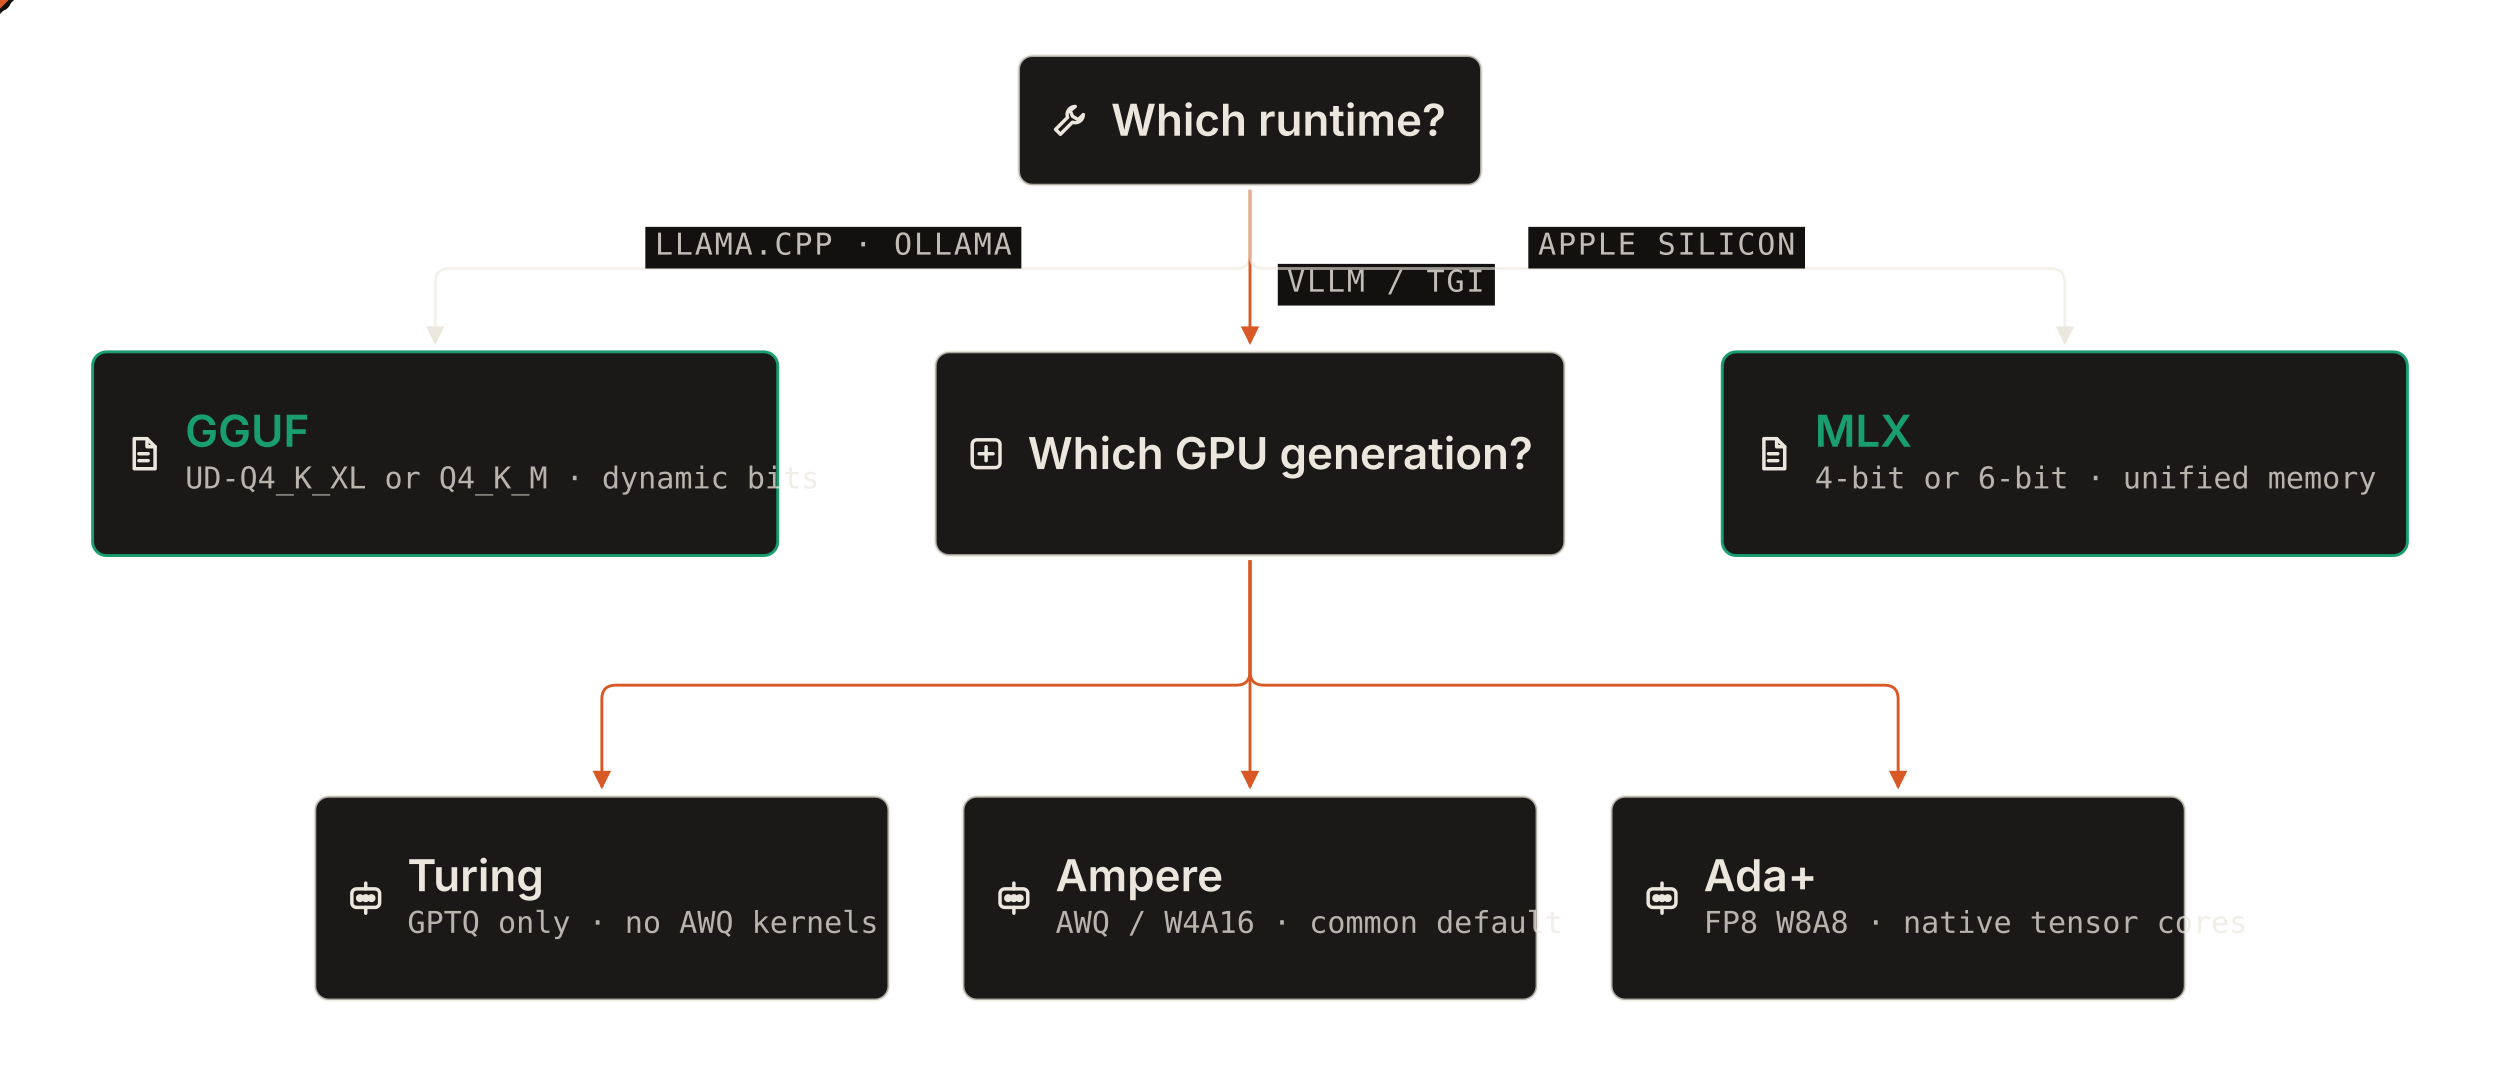
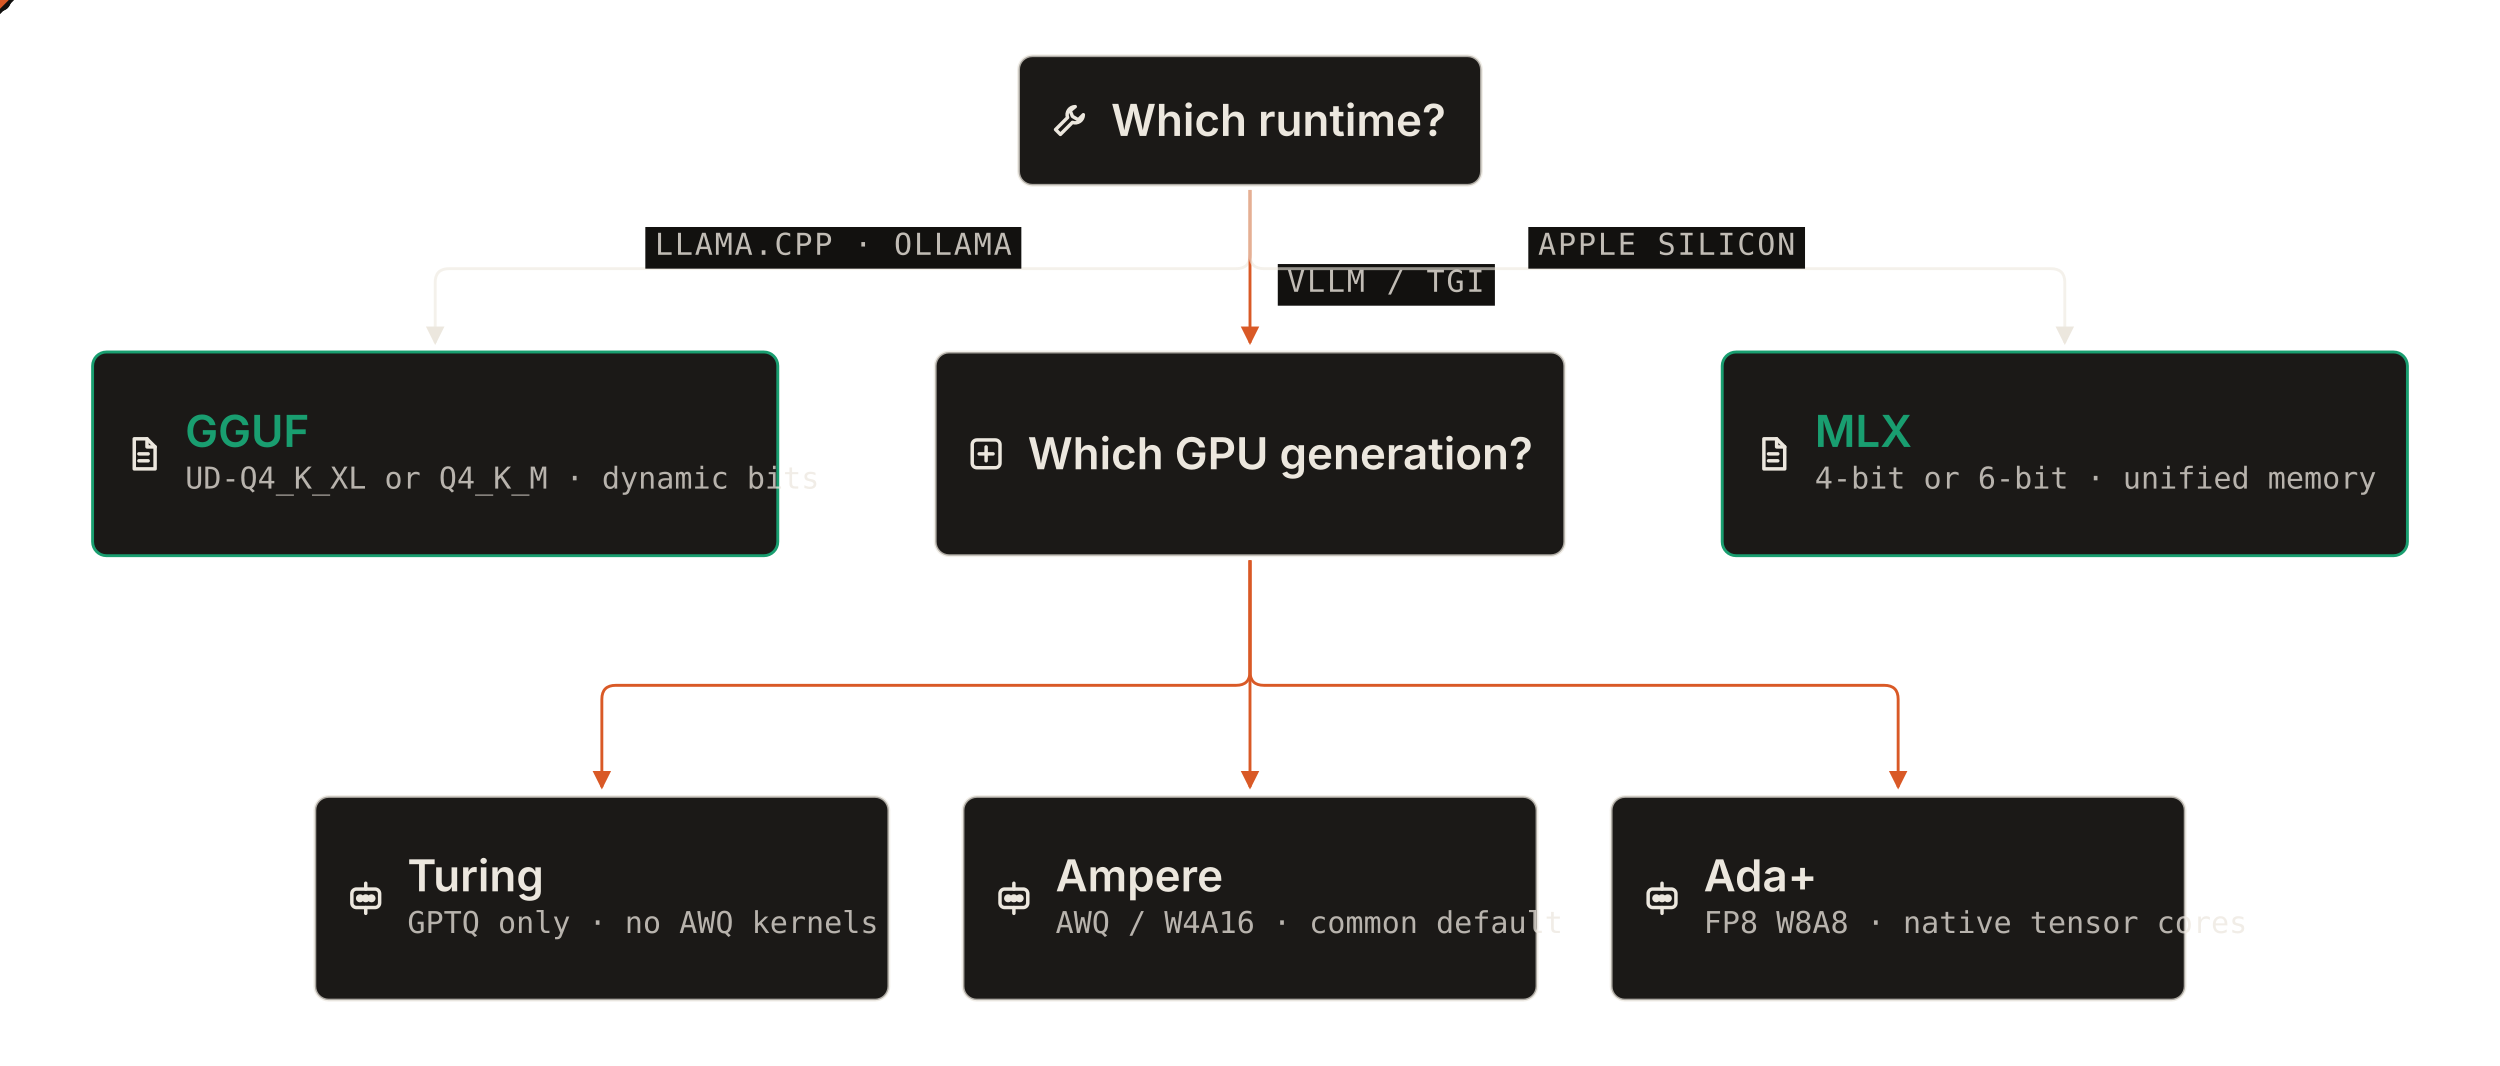
- <svg xmlns="http://www.w3.org/2000/svg" viewBox="0 0 1080 460" width="1080" height="460" color="#ece7de" font-family="ui-sans-serif, system-ui, -apple-system, 'Segoe UI', Inter, Helvetica, Arial, sans-serif" role="img" aria-label="Decision tree. Which runtime: llama.cpp or Ollama lead to GGUF (UD-Q4_K_XL or Q4_K_M, dynamic bits per layer); Apple Silicon leads to MLX (4-bit or 6-bit, unified memory); vLLM or TGI lead to a second question, which GPU generation: Turing takes GPTQ only with no AWQ kernels, Ampere takes AWQ or W4A16 as the common default, Ada and later take FP8 W8A8 on native FP8 tensor cores.">
+ <svg xmlns="http://www.w3.org/2000/svg" viewBox="0 0 1080 460" width="960" height="409" color="#ece7de" font-family="ui-sans-serif, system-ui, -apple-system, 'Segoe UI', Inter, Helvetica, Arial, sans-serif" role="img" aria-label="Decision tree. Which runtime: llama.cpp or Ollama lead to GGUF (UD-Q4_K_XL or Q4_K_M, dynamic bits per layer); Apple Silicon leads to MLX (4-bit or 6-bit, unified memory); vLLM or TGI lead to a second question, which GPU generation: Turing takes GPTQ only with no AWQ kernels, Ampere takes AWQ or W4A16 as the common default, Ada and later take FP8 W8A8 on native FP8 tensor cores.">
  <style>text{user-select:none}</style>
  <g transform="translate(0,0)">
    <defs>
      <marker id="qd-head" markerWidth="8" markerHeight="8" refX="7" refY="4" orient="auto-start-reverse" markerUnits="userSpaceOnUse">
        <path d="M0,0 L8,4 L0,8 z" fill="currentColor" />
      </marker>
      <marker id="qd-head-accent" markerWidth="8" markerHeight="8" refX="7" refY="4" orient="auto-start-reverse" markerUnits="userSpaceOnUse">
        <path d="M0,0 L8,4 L0,8 z" fill="#199e70" />
      </marker>
      <marker id="qd-head-request" markerWidth="8" markerHeight="8" refX="7" refY="4" orient="auto-start-reverse" markerUnits="userSpaceOnUse">
        <path d="M0,0 L8,4 L0,8 z" fill="#3987e5" />
      </marker>
      <marker id="qd-head-response" markerWidth="8" markerHeight="8" refX="7" refY="4" orient="auto-start-reverse" markerUnits="userSpaceOnUse">
        <path d="M0,0 L8,4 L0,8 z" fill="#199e70" />
      </marker>
      <marker id="qd-head-change" markerWidth="8" markerHeight="8" refX="7" refY="4" orient="auto-start-reverse" markerUnits="userSpaceOnUse">
        <path d="M0,0 L8,4 L0,8 z" fill="#d95926" />
      </marker>
    </defs>
    <g data-uipack="node">
      <rect x="440" y="24" width="200" height="56" rx="6" fill="#1b1917" stroke="currentColor" stroke-opacity="0.7" stroke-width="1.25" />
      <path class="uipack__touch-target" d="M 440 24 h 200 v 56 h -200 Z" fill="transparent" stroke="none" aria-hidden="true" />
      <g transform="translate(454, 44)" fill="none" stroke="currentColor" stroke-width="1.5" stroke-linecap="round" stroke-linejoin="round">
        <path d="M10.5 2a3.5 3.5 0 0 0-3.3 4.7L2 11.9l2.1 2.1 5.2-5.2A3.5 3.5 0 0 0 14 5.5L11.8 7.7 9.3 6.2l-1-2.4z" />
      </g>
      <text x="480" y="58.65" text-anchor="start" font-size="19" font-weight="600" fill="currentColor">Which runtime?</text>
    </g>
    <path data-uipack="connector" d="M540,82 L540,110 Q540,116 534,116 L194,116 Q188,116 188,122 L188,148" fill="none" stroke="currentColor" stroke-opacity="0.6" stroke-width="1.25" marker-end="url(#qd-head)" />
    <g data-uipack="label">
      <rect x="278.78" y="98" width="162.44" height="18" fill="#12110f" />
      <text x="360" y="110" text-anchor="middle" font-size="13" font-family="ui-monospace, SFMono-Regular, Menlo, Consolas, monospace" letter-spacing=".06em" fill="currentColor" fill-opacity="0.8">LLAMA.CPP · OLLAMA</text>
    </g>
    <g data-uipack="packet">
      <g>
        <circle cx="0" cy="0" r="4" fill="currentColor" stroke="#12110f" stroke-width="1.5" />
        <animateTransform attributeName="transform" type="scale" dur="2s" begin="0s" repeatCount="indefinite" calcMode="spline" values="0;1.2;1;1;0" keyTimes="0;0.084;0.14;0.84;1" keySplines="0.2 0.9 0.3 1;0.4 0 0.6 1;0 0 1 1;0.6 0 0.9 0.4" />
      </g>
      <animateMotion dur="2s" begin="0s" repeatCount="indefinite" path="M540,86 L540,110 Q540,116 534,116 L194,116 Q188,116 188,122 L188,140" calcMode="linear" />
    </g>
    <path data-uipack="connector" data-kind="change" d="M540,82 L540,148" fill="none" stroke="#d95926" stroke-opacity="1" stroke-width="1.25" marker-end="url(#qd-head-change)" />
    <g data-uipack="label">
      <rect x="552" y="114" width="93.8" height="18" fill="#12110f" />
      <text x="556" y="126" text-anchor="start" font-size="13" font-family="ui-monospace, SFMono-Regular, Menlo, Consolas, monospace" letter-spacing=".06em" fill="currentColor" fill-opacity="0.8">VLLM / TGI</text>
    </g>
    <g data-uipack="packet" data-kind="change">
      <g>
        <path d="M0,-4.8 L4.8,0 L0,4.8 L-4.8,0 Z" fill="#d95926" stroke="#12110f" stroke-width="1.5" />
        <animateTransform attributeName="transform" type="scale" dur="1.4s" begin="-0.4s" repeatCount="indefinite" calcMode="spline" values="0;1.2;1;1;0" keyTimes="0;0.12;0.2;0.8;1" keySplines="0.2 0.9 0.3 1;0.4 0 0.6 1;0 0 1 1;0.6 0 0.9 0.4" />
      </g>
      <animateMotion dur="1.4s" begin="-0.4s" repeatCount="indefinite" path="M540,86 L540,140" calcMode="linear" />
    </g>
    <path data-uipack="connector" d="M540,82 L540,110 Q540,116 546,116 L886,116 Q892,116 892,122 L892,148" fill="none" stroke="currentColor" stroke-opacity="0.6" stroke-width="1.25" marker-end="url(#qd-head)" />
    <g data-uipack="label">
      <rect x="660.23" y="98" width="119.54" height="18" fill="#12110f" />
      <text x="720" y="110" text-anchor="middle" font-size="13" font-family="ui-monospace, SFMono-Regular, Menlo, Consolas, monospace" letter-spacing=".06em" fill="currentColor" fill-opacity="0.8">APPLE SILICON</text>
    </g>
    <g data-uipack="packet">
      <g>
        <circle cx="0" cy="0" r="4" fill="currentColor" stroke="#12110f" stroke-width="1.5" />
        <animateTransform attributeName="transform" type="scale" dur="2s" begin="-1s" repeatCount="indefinite" calcMode="spline" values="0;1.2;1;1;0" keyTimes="0;0.084;0.14;0.84;1" keySplines="0.2 0.9 0.3 1;0.4 0 0.6 1;0 0 1 1;0.6 0 0.9 0.4" />
      </g>
      <animateMotion dur="2s" begin="-1s" repeatCount="indefinite" path="M540,86 L540,110 Q540,116 546,116 L886,116 Q892,116 892,122 L892,140" calcMode="linear" />
    </g>
    <g data-uipack="node">
      <rect x="40" y="152" width="296" height="88" rx="6" fill="#1b1917" stroke="#199e70" stroke-opacity="1" stroke-width="1.25" />
      <path class="uipack__touch-target" d="M 40 152 h 296 v 88 h -296 Z" fill="transparent" stroke="none" aria-hidden="true" />
      <g transform="translate(54, 188)" fill="none" stroke="currentColor" stroke-width="1.5" stroke-linecap="round" stroke-linejoin="round">
        <path d="M4 1.5h5.5L13 5v9.5H4z" />
        <path d="M9.5 1.5V5H13M6 8h4M6 11h4" />
      </g>
      <text x="80" y="193" text-anchor="start" font-size="19" font-weight="600" fill="#199e70">GGUF</text>
      <text x="80" y="211" text-anchor="start" font-size="13" font-family="ui-monospace, SFMono-Regular, Menlo, Consolas, monospace" fill="currentColor" fill-opacity="0.75">UD-Q4_K_XL or Q4_K_M · dynamic bits</text>
    </g>
    <g data-uipack="node">
      <rect x="404" y="152" width="272" height="88" rx="6" fill="#1b1917" stroke="currentColor" stroke-opacity="0.7" stroke-width="1.25" />
      <path class="uipack__touch-target" d="M 404 152 h 272 v 88 h -272 Z" fill="transparent" stroke="none" aria-hidden="true" />
      <g transform="translate(418, 188)" fill="none" stroke="currentColor" stroke-width="1.5" stroke-linecap="round" stroke-linejoin="round">
        <rect x="2" y="2" width="12" height="12" rx="2" />
        <path d="M5 8h6M8 5v6" />
      </g>
      <text x="444" y="202.65" text-anchor="start" font-size="19" font-weight="600" fill="currentColor">Which GPU generation?</text>
    </g>
    <g data-uipack="node">
      <rect x="744" y="152" width="296" height="88" rx="6" fill="#1b1917" stroke="#199e70" stroke-opacity="1" stroke-width="1.25" />
      <path class="uipack__touch-target" d="M 744 152 h 296 v 88 h -296 Z" fill="transparent" stroke="none" aria-hidden="true" />
      <g transform="translate(758, 188)" fill="none" stroke="currentColor" stroke-width="1.5" stroke-linecap="round" stroke-linejoin="round">
        <path d="M4 1.5h5.5L13 5v9.5H4z" />
        <path d="M9.5 1.5V5H13M6 8h4M6 11h4" />
      </g>
      <text x="784" y="193" text-anchor="start" font-size="19" font-weight="600" fill="#199e70">MLX</text>
      <text x="784" y="211" text-anchor="start" font-size="13" font-family="ui-monospace, SFMono-Regular, Menlo, Consolas, monospace" fill="currentColor" fill-opacity="0.75">4-bit or 6-bit · unified memory</text>
    </g>
    <g>
      <path data-uipack="connector" data-kind="change" d="M540,242 L540,290 Q540,296 534,296 L266,296 Q260,296 260,302 L260,340" fill="none" stroke="#d95926" stroke-opacity="1" stroke-width="1.25" marker-end="url(#qd-head-change)" />
      <g data-uipack="packet" data-kind="change">
        <g>
          <path d="M0,-4.8 L4.8,0 L0,4.8 L-4.8,0 Z" fill="#d95926" stroke="#12110f" stroke-width="1.5" />
          <animateTransform attributeName="transform" type="scale" dur="1.8s" begin="0s" repeatCount="indefinite" calcMode="spline" values="0;1.2;1;1;0" keyTimes="0;0.093;0.156;0.822;1" keySplines="0.2 0.9 0.3 1;0.4 0 0.6 1;0 0 1 1;0.6 0 0.9 0.4" />
        </g>
        <animateMotion dur="1.8s" begin="0s" repeatCount="indefinite" path="M540,246 L540,290 Q540,296 534,296 L266,296 Q260,296 260,302 L260,332" calcMode="linear" />
      </g>
    </g>
    <g>
      <path data-uipack="connector" data-kind="change" d="M540,242 L540,296 L540,296 L540,340" fill="none" stroke="#d95926" stroke-opacity="1" stroke-width="1.25" marker-end="url(#qd-head-change)" />
      <g data-uipack="packet" data-kind="change">
        <g>
          <path d="M0,-4.8 L4.8,0 L0,4.8 L-4.8,0 Z" fill="#d95926" stroke="#12110f" stroke-width="1.5" />
          <animateTransform attributeName="transform" type="scale" dur="1.8s" begin="-0.6s" repeatCount="indefinite" calcMode="spline" values="0;1.2;1;1;0" keyTimes="0;0.093;0.156;0.822;1" keySplines="0.2 0.9 0.3 1;0.4 0 0.6 1;0 0 1 1;0.6 0 0.9 0.4" />
        </g>
        <animateMotion dur="1.8s" begin="-0.6s" repeatCount="indefinite" path="M540,246 L540,296 L540,296 L540,332" calcMode="linear" />
      </g>
    </g>
    <g>
      <path data-uipack="connector" data-kind="change" d="M540,242 L540,290 Q540,296 546,296 L814,296 Q820,296 820,302 L820,340" fill="none" stroke="#d95926" stroke-opacity="1" stroke-width="1.25" marker-end="url(#qd-head-change)" />
      <g data-uipack="packet" data-kind="change">
        <g>
          <path d="M0,-4.8 L4.8,0 L0,4.8 L-4.8,0 Z" fill="#d95926" stroke="#12110f" stroke-width="1.5" />
          <animateTransform attributeName="transform" type="scale" dur="1.8s" begin="-1.2s" repeatCount="indefinite" calcMode="spline" values="0;1.2;1;1;0" keyTimes="0;0.093;0.156;0.822;1" keySplines="0.2 0.9 0.3 1;0.4 0 0.6 1;0 0 1 1;0.6 0 0.9 0.4" />
        </g>
        <animateMotion dur="1.8s" begin="-1.2s" repeatCount="indefinite" path="M540,246 L540,290 Q540,296 546,296 L814,296 Q820,296 820,302 L820,332" calcMode="linear" />
      </g>
    </g>
    <g data-uipack="node">
      <rect x="136" y="344" width="248" height="88" rx="6" fill="#1b1917" stroke="currentColor" stroke-opacity="0.7" stroke-width="1.25" />
      <path class="uipack__touch-target" d="M 136 344 h 248 v 88 h -248 Z" fill="transparent" stroke="none" aria-hidden="true" />
      <g transform="translate(150, 380)" fill="none" stroke="currentColor" stroke-width="1.5" stroke-linecap="round" stroke-linejoin="round">
        <rect x="2" y="4" width="12" height="8" rx="2" />
        <circle cx="5.5" cy="8" r="1" fill="currentColor" />
        <circle cx="8" cy="8" r="1" fill="currentColor" />
        <circle cx="10.5" cy="8" r="1" fill="currentColor" />
        <path d="M8 1.5V4M8 12v2.5" />
      </g>
      <text x="176" y="385" text-anchor="start" font-size="19" font-weight="600" fill="currentColor">Turing</text>
      <text x="176" y="403" text-anchor="start" font-size="13" font-family="ui-monospace, SFMono-Regular, Menlo, Consolas, monospace" fill="currentColor" fill-opacity="0.75">GPTQ only · no AWQ kernels</text>
    </g>
    <g data-uipack="node">
      <rect x="416" y="344" width="248" height="88" rx="6" fill="#1b1917" stroke="currentColor" stroke-opacity="0.7" stroke-width="1.25" />
      <path class="uipack__touch-target" d="M 416 344 h 248 v 88 h -248 Z" fill="transparent" stroke="none" aria-hidden="true" />
      <g transform="translate(430, 380)" fill="none" stroke="currentColor" stroke-width="1.5" stroke-linecap="round" stroke-linejoin="round">
        <rect x="2" y="4" width="12" height="8" rx="2" />
        <circle cx="5.5" cy="8" r="1" fill="currentColor" />
        <circle cx="8" cy="8" r="1" fill="currentColor" />
        <circle cx="10.5" cy="8" r="1" fill="currentColor" />
        <path d="M8 1.5V4M8 12v2.5" />
      </g>
      <text x="456" y="385" text-anchor="start" font-size="19" font-weight="600" fill="currentColor">Ampere</text>
      <text x="456" y="403" text-anchor="start" font-size="13" font-family="ui-monospace, SFMono-Regular, Menlo, Consolas, monospace" fill="currentColor" fill-opacity="0.75">AWQ / W4A16 · common default</text>
    </g>
    <g data-uipack="node">
      <rect x="696" y="344" width="248" height="88" rx="6" fill="#1b1917" stroke="currentColor" stroke-opacity="0.7" stroke-width="1.25" />
      <path class="uipack__touch-target" d="M 696 344 h 248 v 88 h -248 Z" fill="transparent" stroke="none" aria-hidden="true" />
      <g transform="translate(710, 380)" fill="none" stroke="currentColor" stroke-width="1.5" stroke-linecap="round" stroke-linejoin="round">
        <rect x="2" y="4" width="12" height="8" rx="2" />
        <circle cx="5.5" cy="8" r="1" fill="currentColor" />
        <circle cx="8" cy="8" r="1" fill="currentColor" />
        <circle cx="10.5" cy="8" r="1" fill="currentColor" />
        <path d="M8 1.5V4M8 12v2.5" />
      </g>
      <text x="736" y="385" text-anchor="start" font-size="19" font-weight="600" fill="currentColor">Ada+</text>
      <text x="736" y="403" text-anchor="start" font-size="13" font-family="ui-monospace, SFMono-Regular, Menlo, Consolas, monospace" fill="currentColor" fill-opacity="0.75">FP8 W8A8 · native tensor cores</text>
    </g>
  </g>
</svg>
